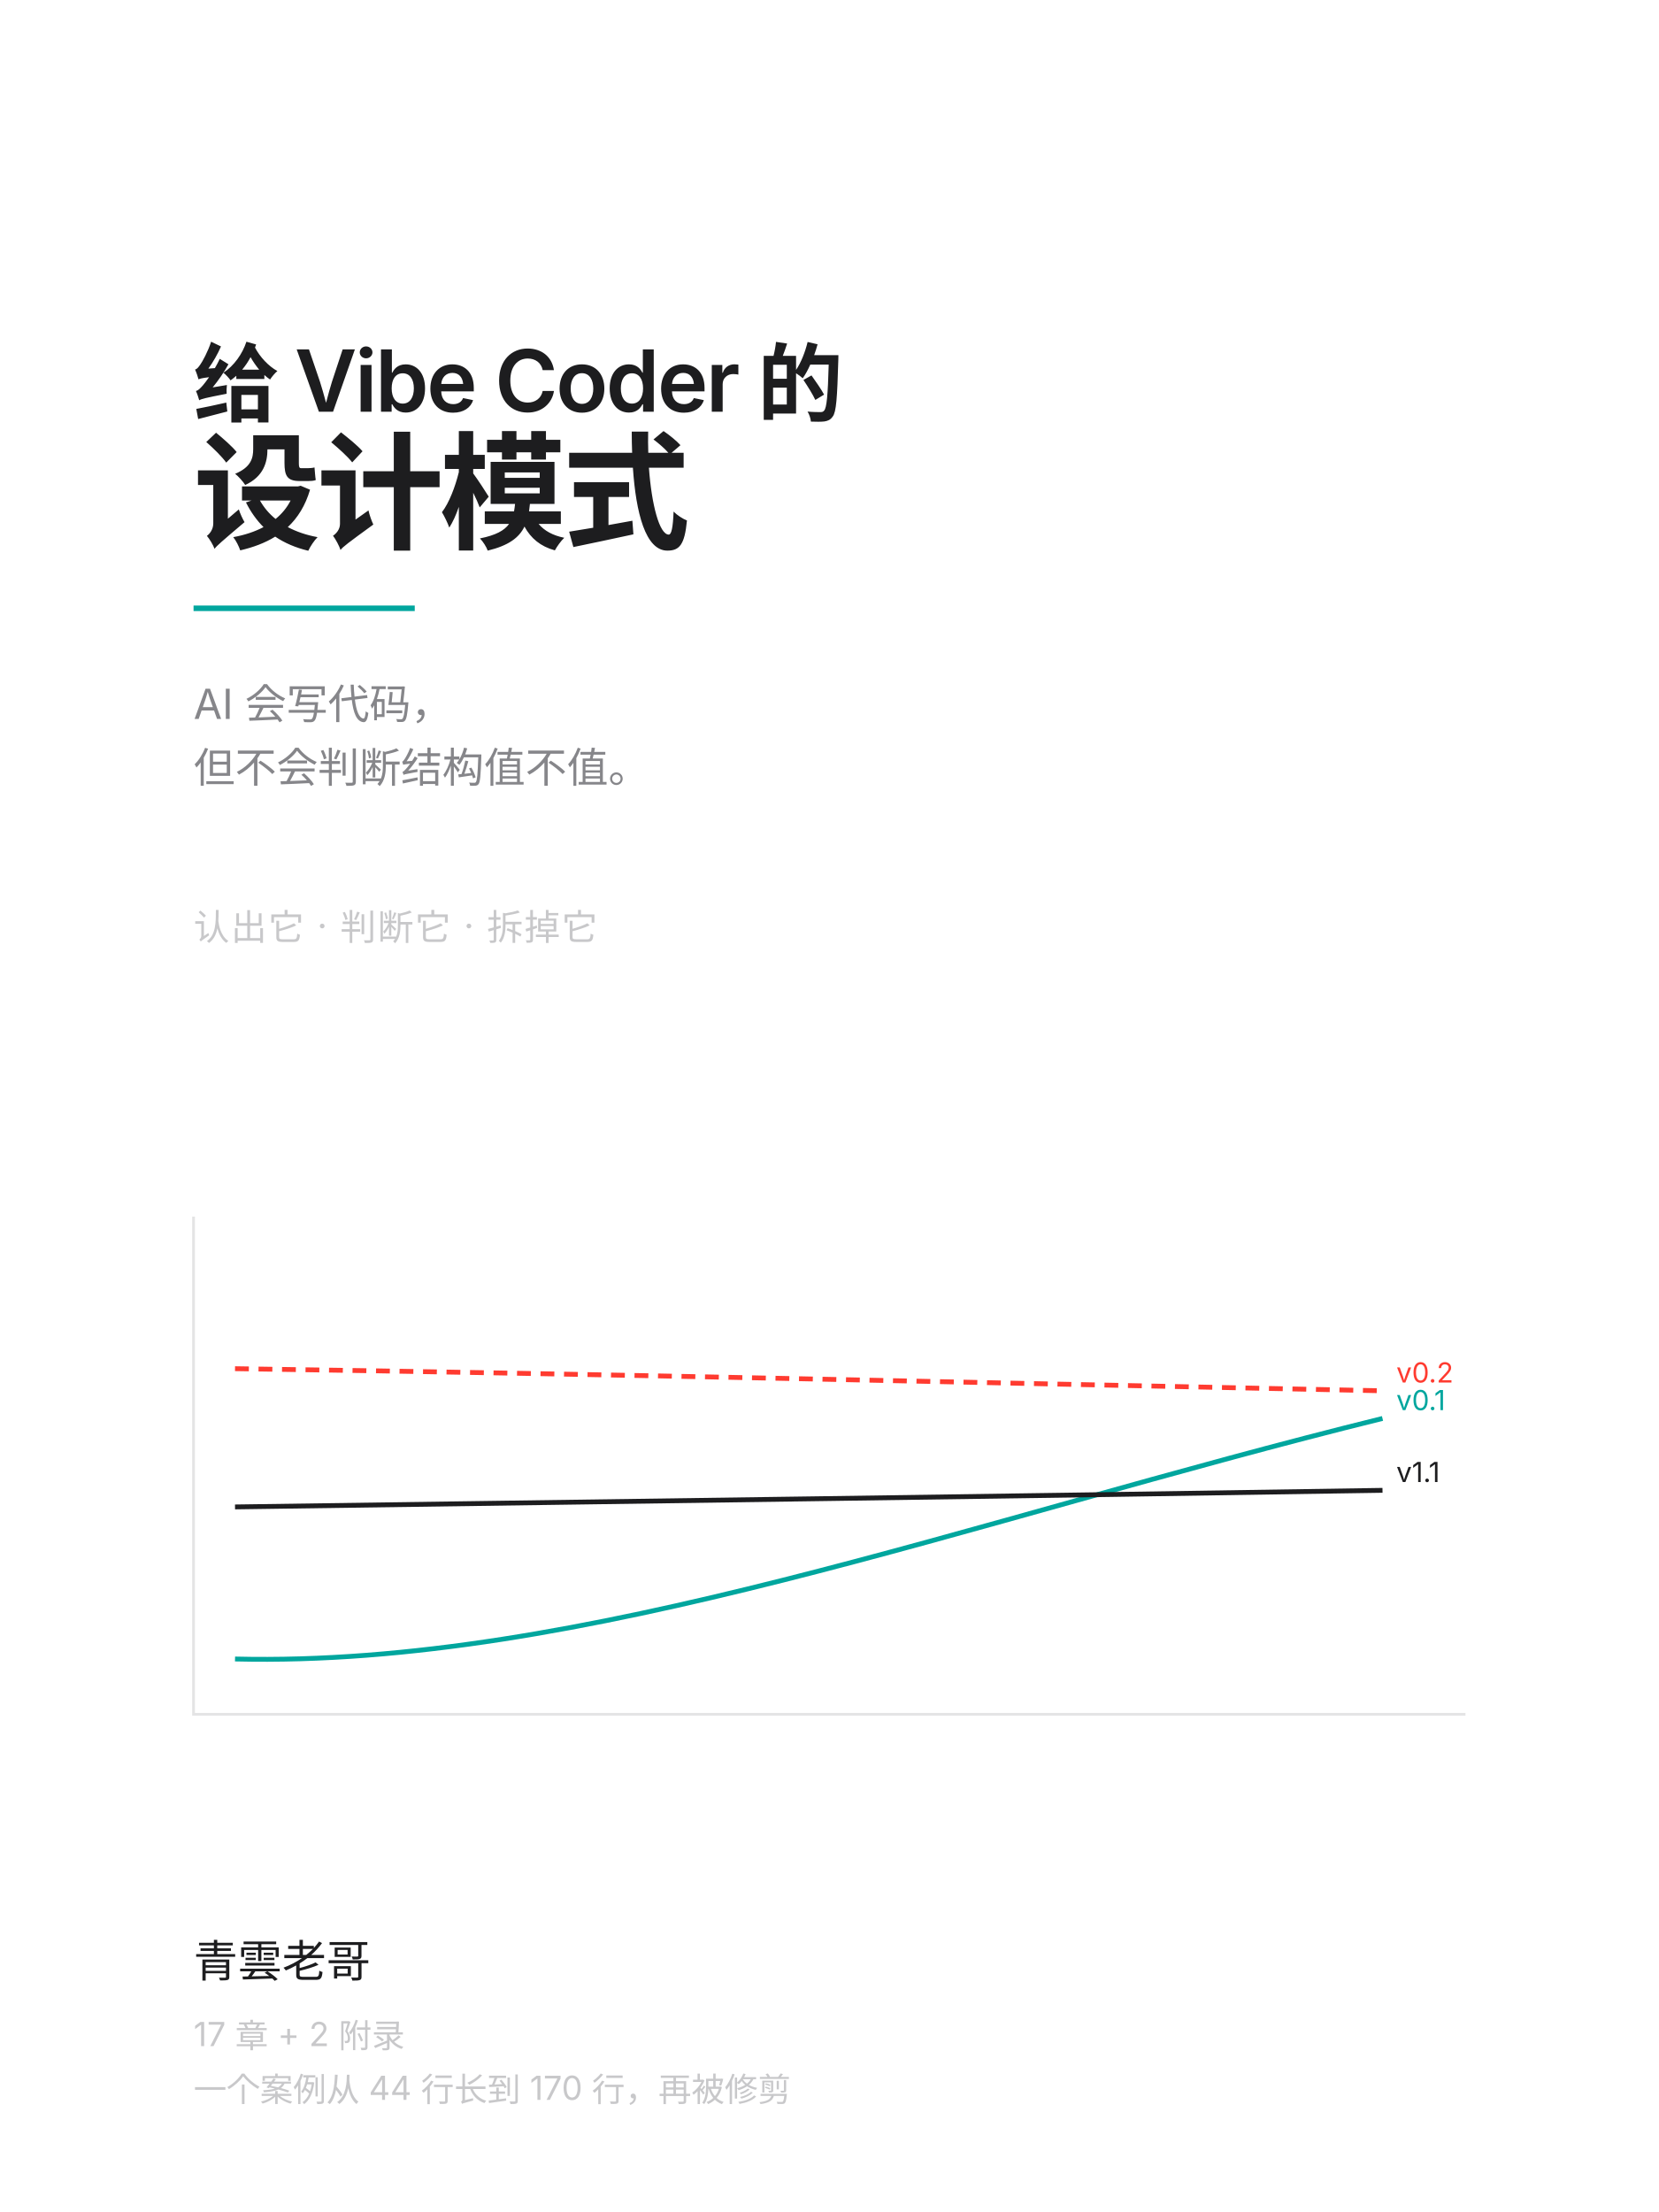
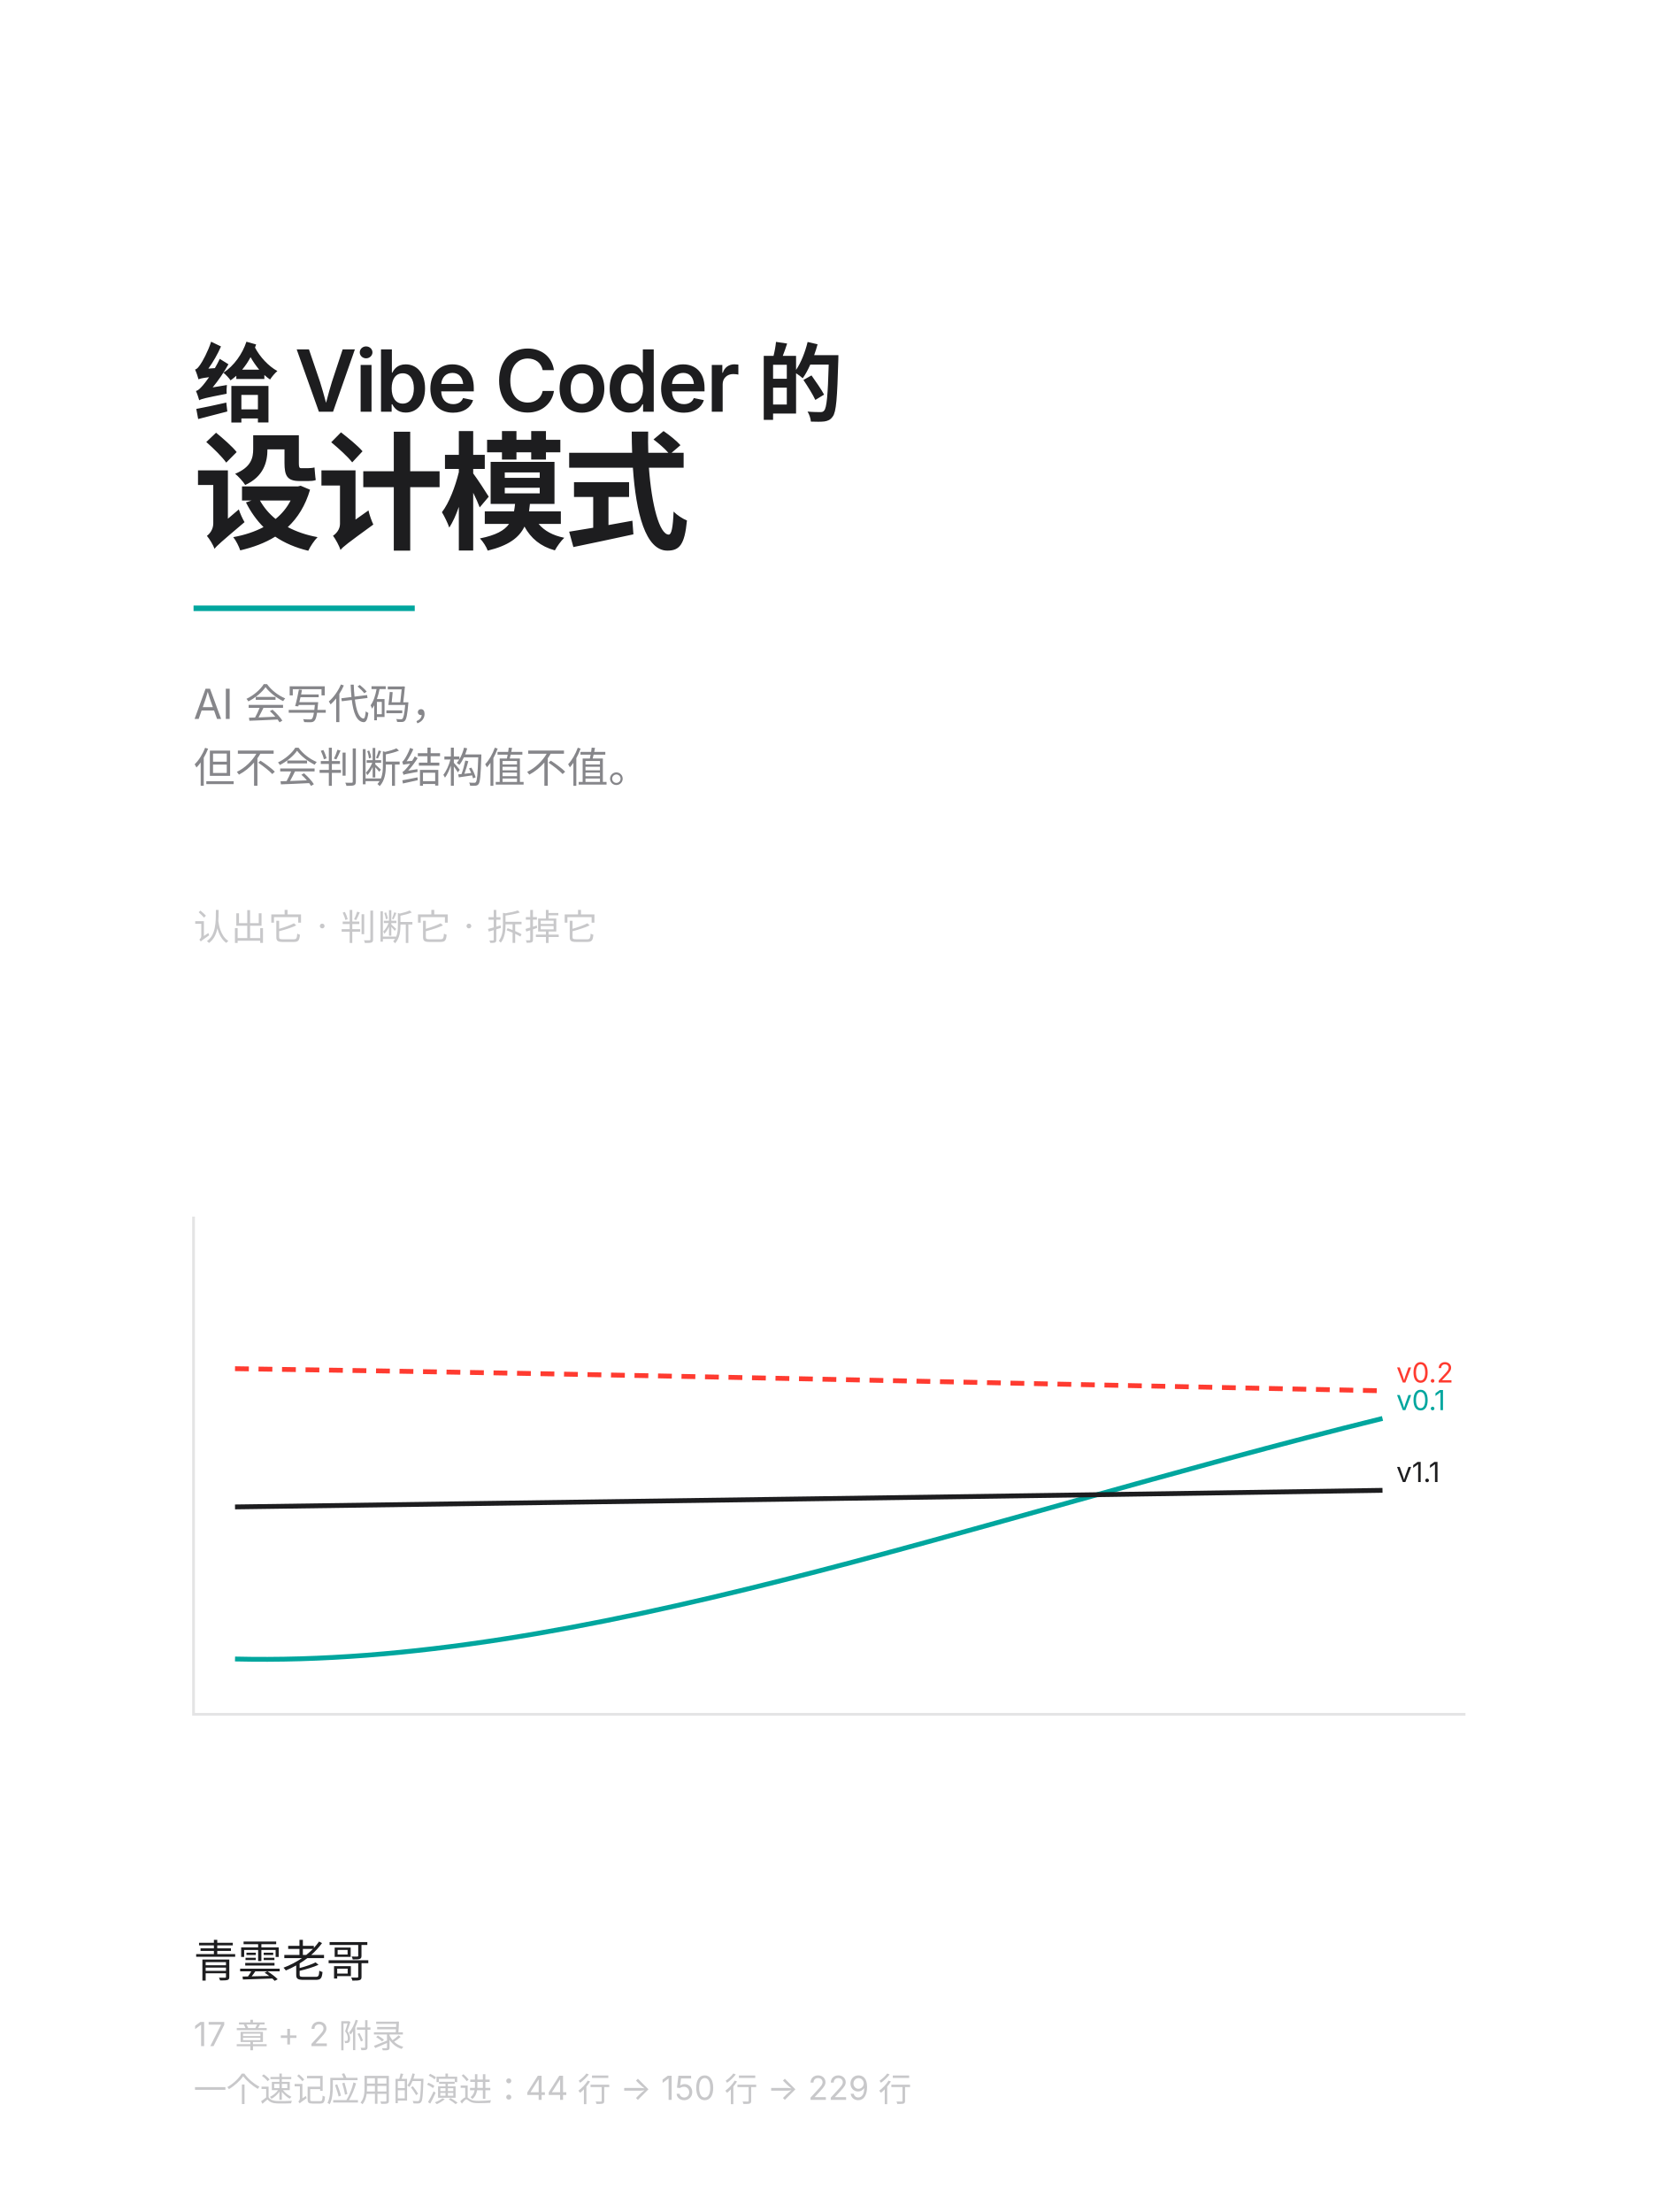
<svg xmlns="http://www.w3.org/2000/svg" width="1200" height="1600" viewBox="0 0 1200 1600">
  <rect width="1200" height="1600" fill="#FFFFFF" />
  <g font-family="-apple-system,&quot;SF Pro Text&quot;,&quot;PingFang SC&quot;,&quot;Helvetica Neue&quot;,sans-serif">
    <path d="M140,880 L140,1240 L1060,1240" stroke="rgba(60,60,67,.14)" stroke-width="2" fill="none" />
    <path d="M170,1200 C 420,1206 700,1100 1000,1026" stroke="#00A69E" stroke-width="3.5" fill="none" />
    <path d="M170,990 C 450,994 700,1000 1000,1006" stroke="#FF3B30" stroke-width="3.5" fill="none" stroke-dasharray="10 7" />
    <path d="M170,1090 C 450,1086 750,1082 1000,1078" stroke="#1D1D1F" stroke-width="3.5" fill="none" />
    <text x="1010" y="1020" font-size="20" font-weight="400" fill="#00A69E" text-anchor="start" letter-spacing="normal">v0.1</text>
    <text x="1010" y="1000" font-size="20" font-weight="400" fill="#FF3B30" text-anchor="start" letter-spacing="normal">v0.2</text>
    <text x="1010" y="1072" font-size="20" font-weight="400" fill="#1D1D1F" text-anchor="start" letter-spacing="normal">v1.1</text>
    <text x="140" y="300" font-size="62" font-weight="600" fill="#1D1D1F" text-anchor="start" letter-spacing="-1.5">给 Vibe Coder 的</text>
    <text x="140" y="390" font-size="92" font-weight="700" fill="#1D1D1F" text-anchor="start" letter-spacing="-3">设计模式</text>
    <path d="M140,440 L300,440" stroke="#00A69E" stroke-width="4" />
    <text x="140" y="520" font-size="30" font-weight="400" fill="rgba(60,60,67,.62)" text-anchor="start" letter-spacing="normal">AI 会写代码，</text>
    <text x="140" y="566" font-size="30" font-weight="400" fill="rgba(60,60,67,.62)" text-anchor="start" letter-spacing="normal">但不会判断结构值不值。</text>
    <text x="140" y="680" font-size="26" font-weight="400" fill="rgba(60,60,67,.28)" text-anchor="start" letter-spacing="1">认出它 · 判断它 · 拆掉它</text>
    <text x="140" y="1430" font-size="32" font-weight="400" fill="#1D1D1F" text-anchor="start" letter-spacing="normal">青雲老哥</text>
    <text x="140" y="1480" font-size="24" font-weight="400" fill="rgba(60,60,67,.28)" text-anchor="start" letter-spacing="normal">17 章 + 2 附录</text>
-     <text x="140" y="1520" font-size="24" font-weight="400" fill="rgba(60,60,67,.28)" text-anchor="start" letter-spacing="normal">一个案例从 44 行长到 170 行，再被修剪</text>
+     <text x="140" y="1520" font-size="24" font-weight="400" fill="rgba(60,60,67,.28)" text-anchor="start" letter-spacing="normal">一个速记应用的演进：44 行 → 150 行 → 229 行</text>
  </g>
</svg>
